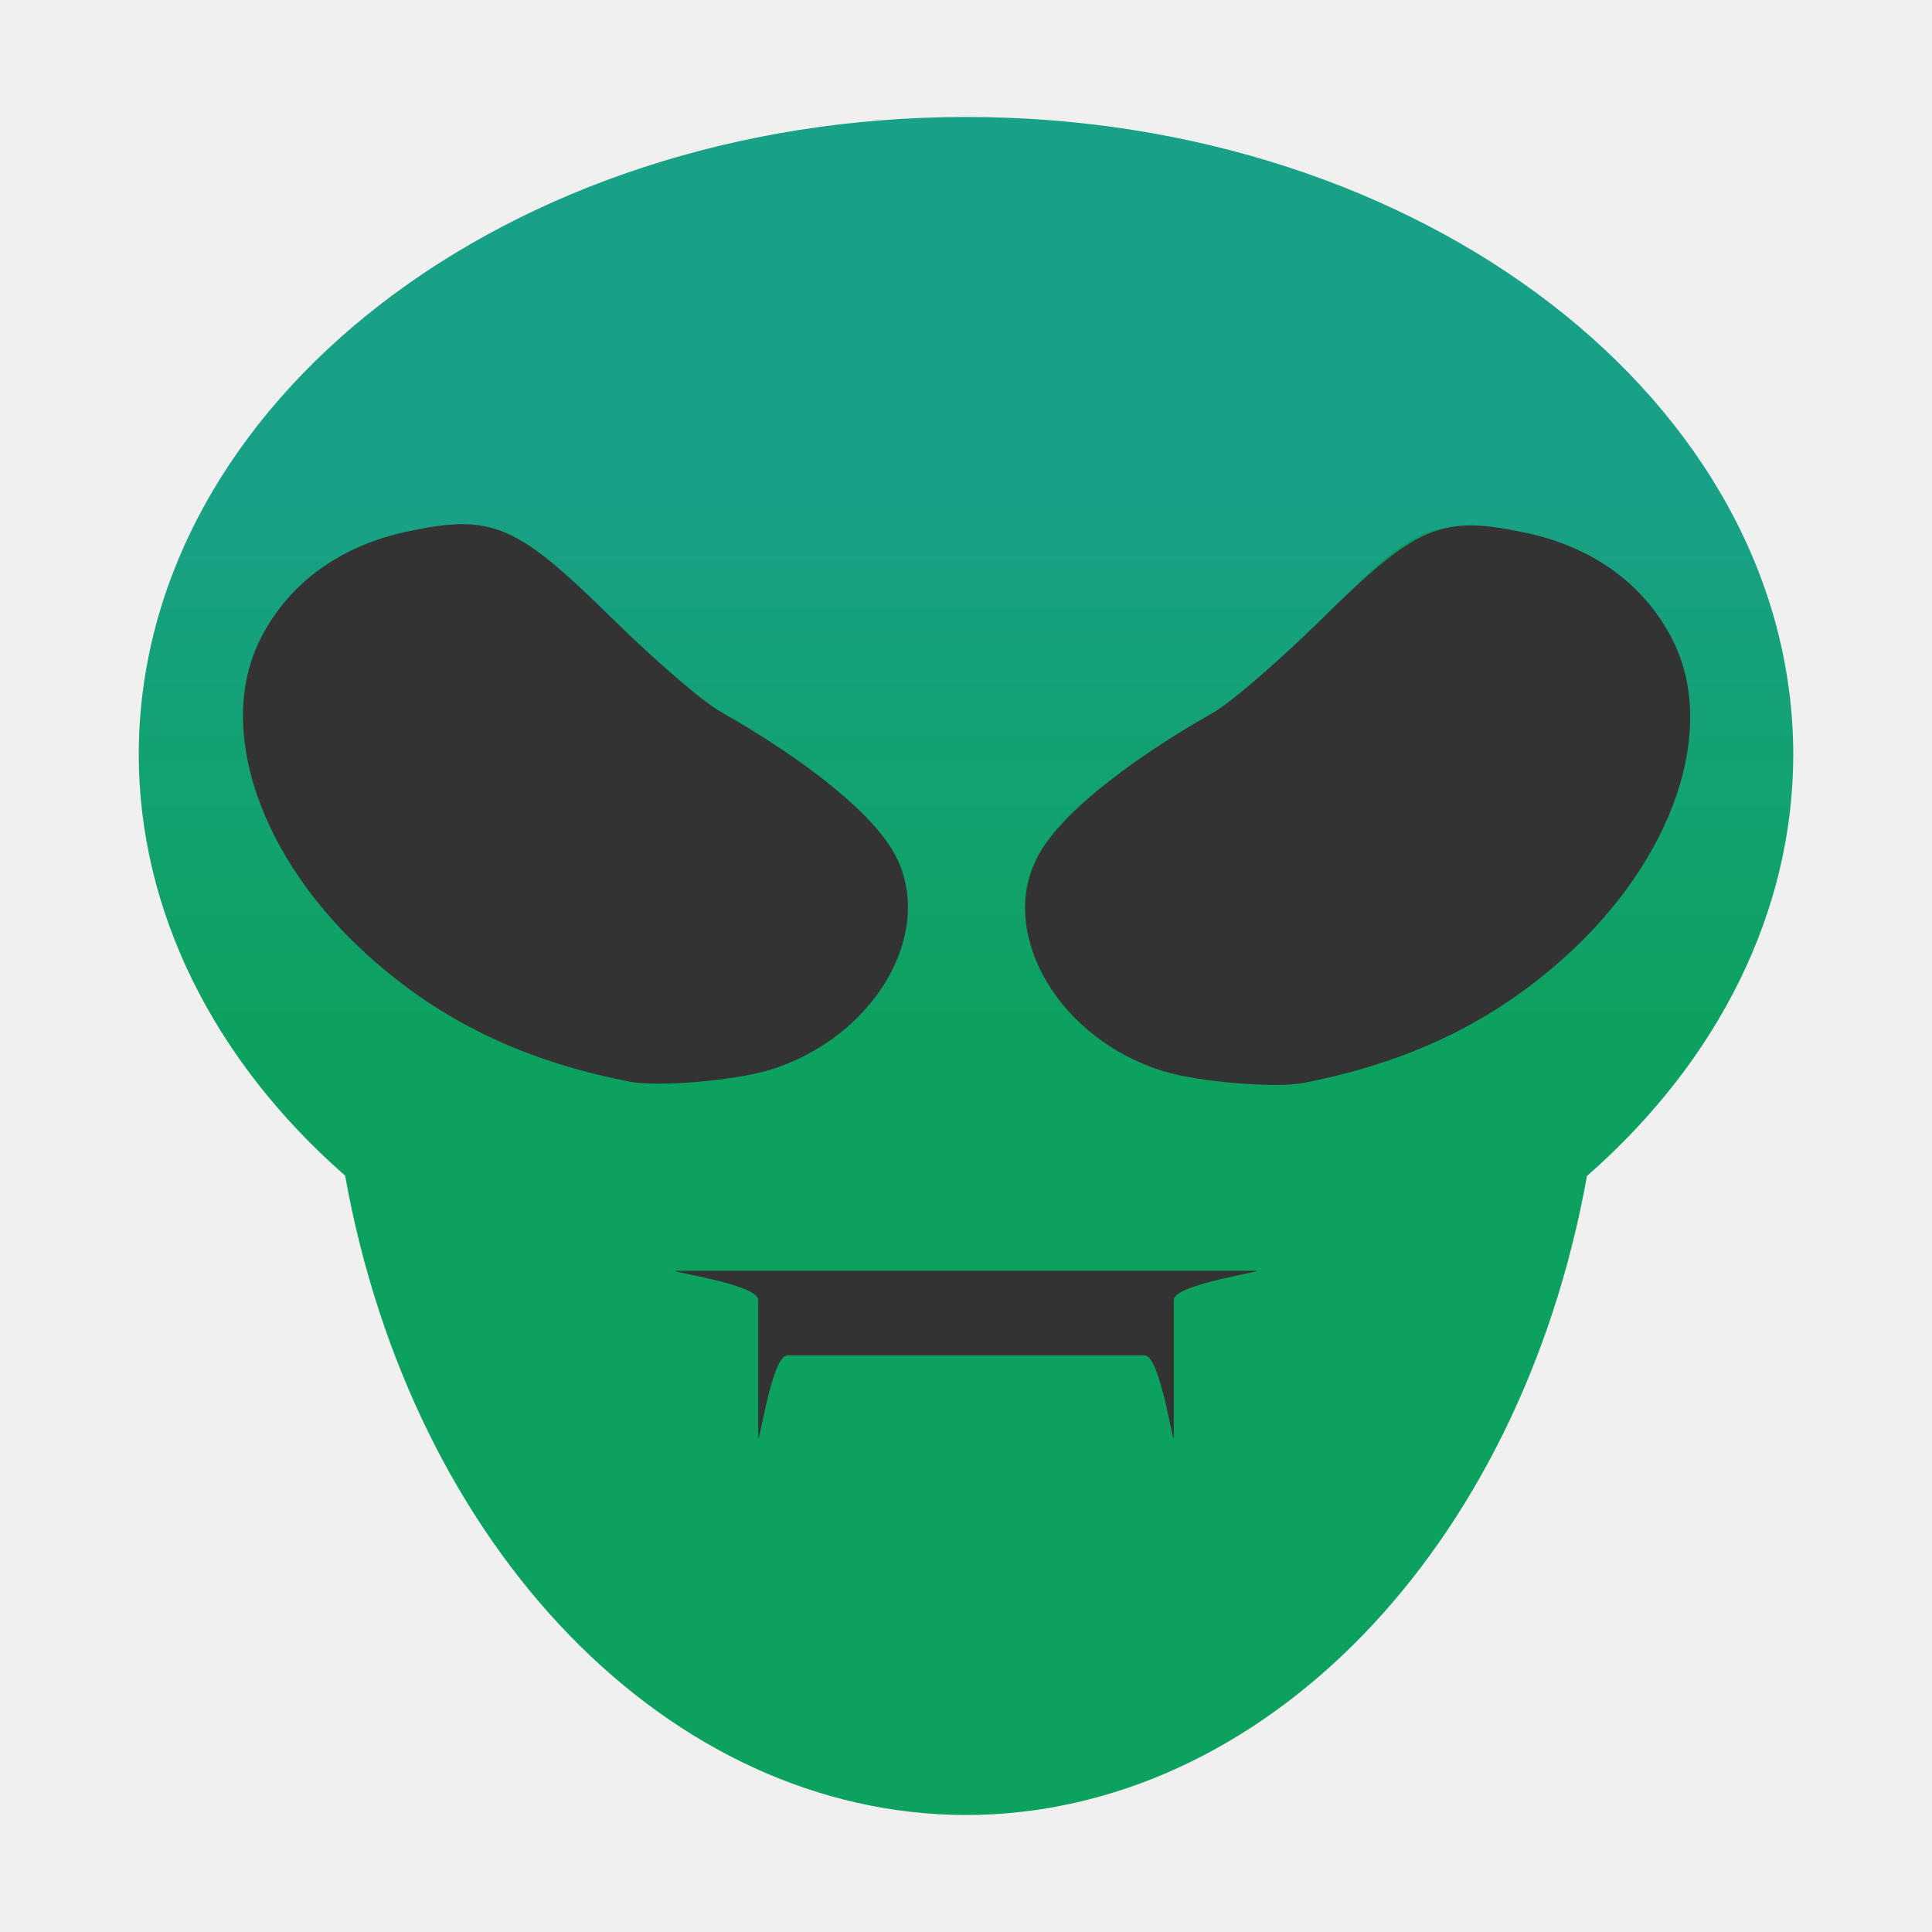
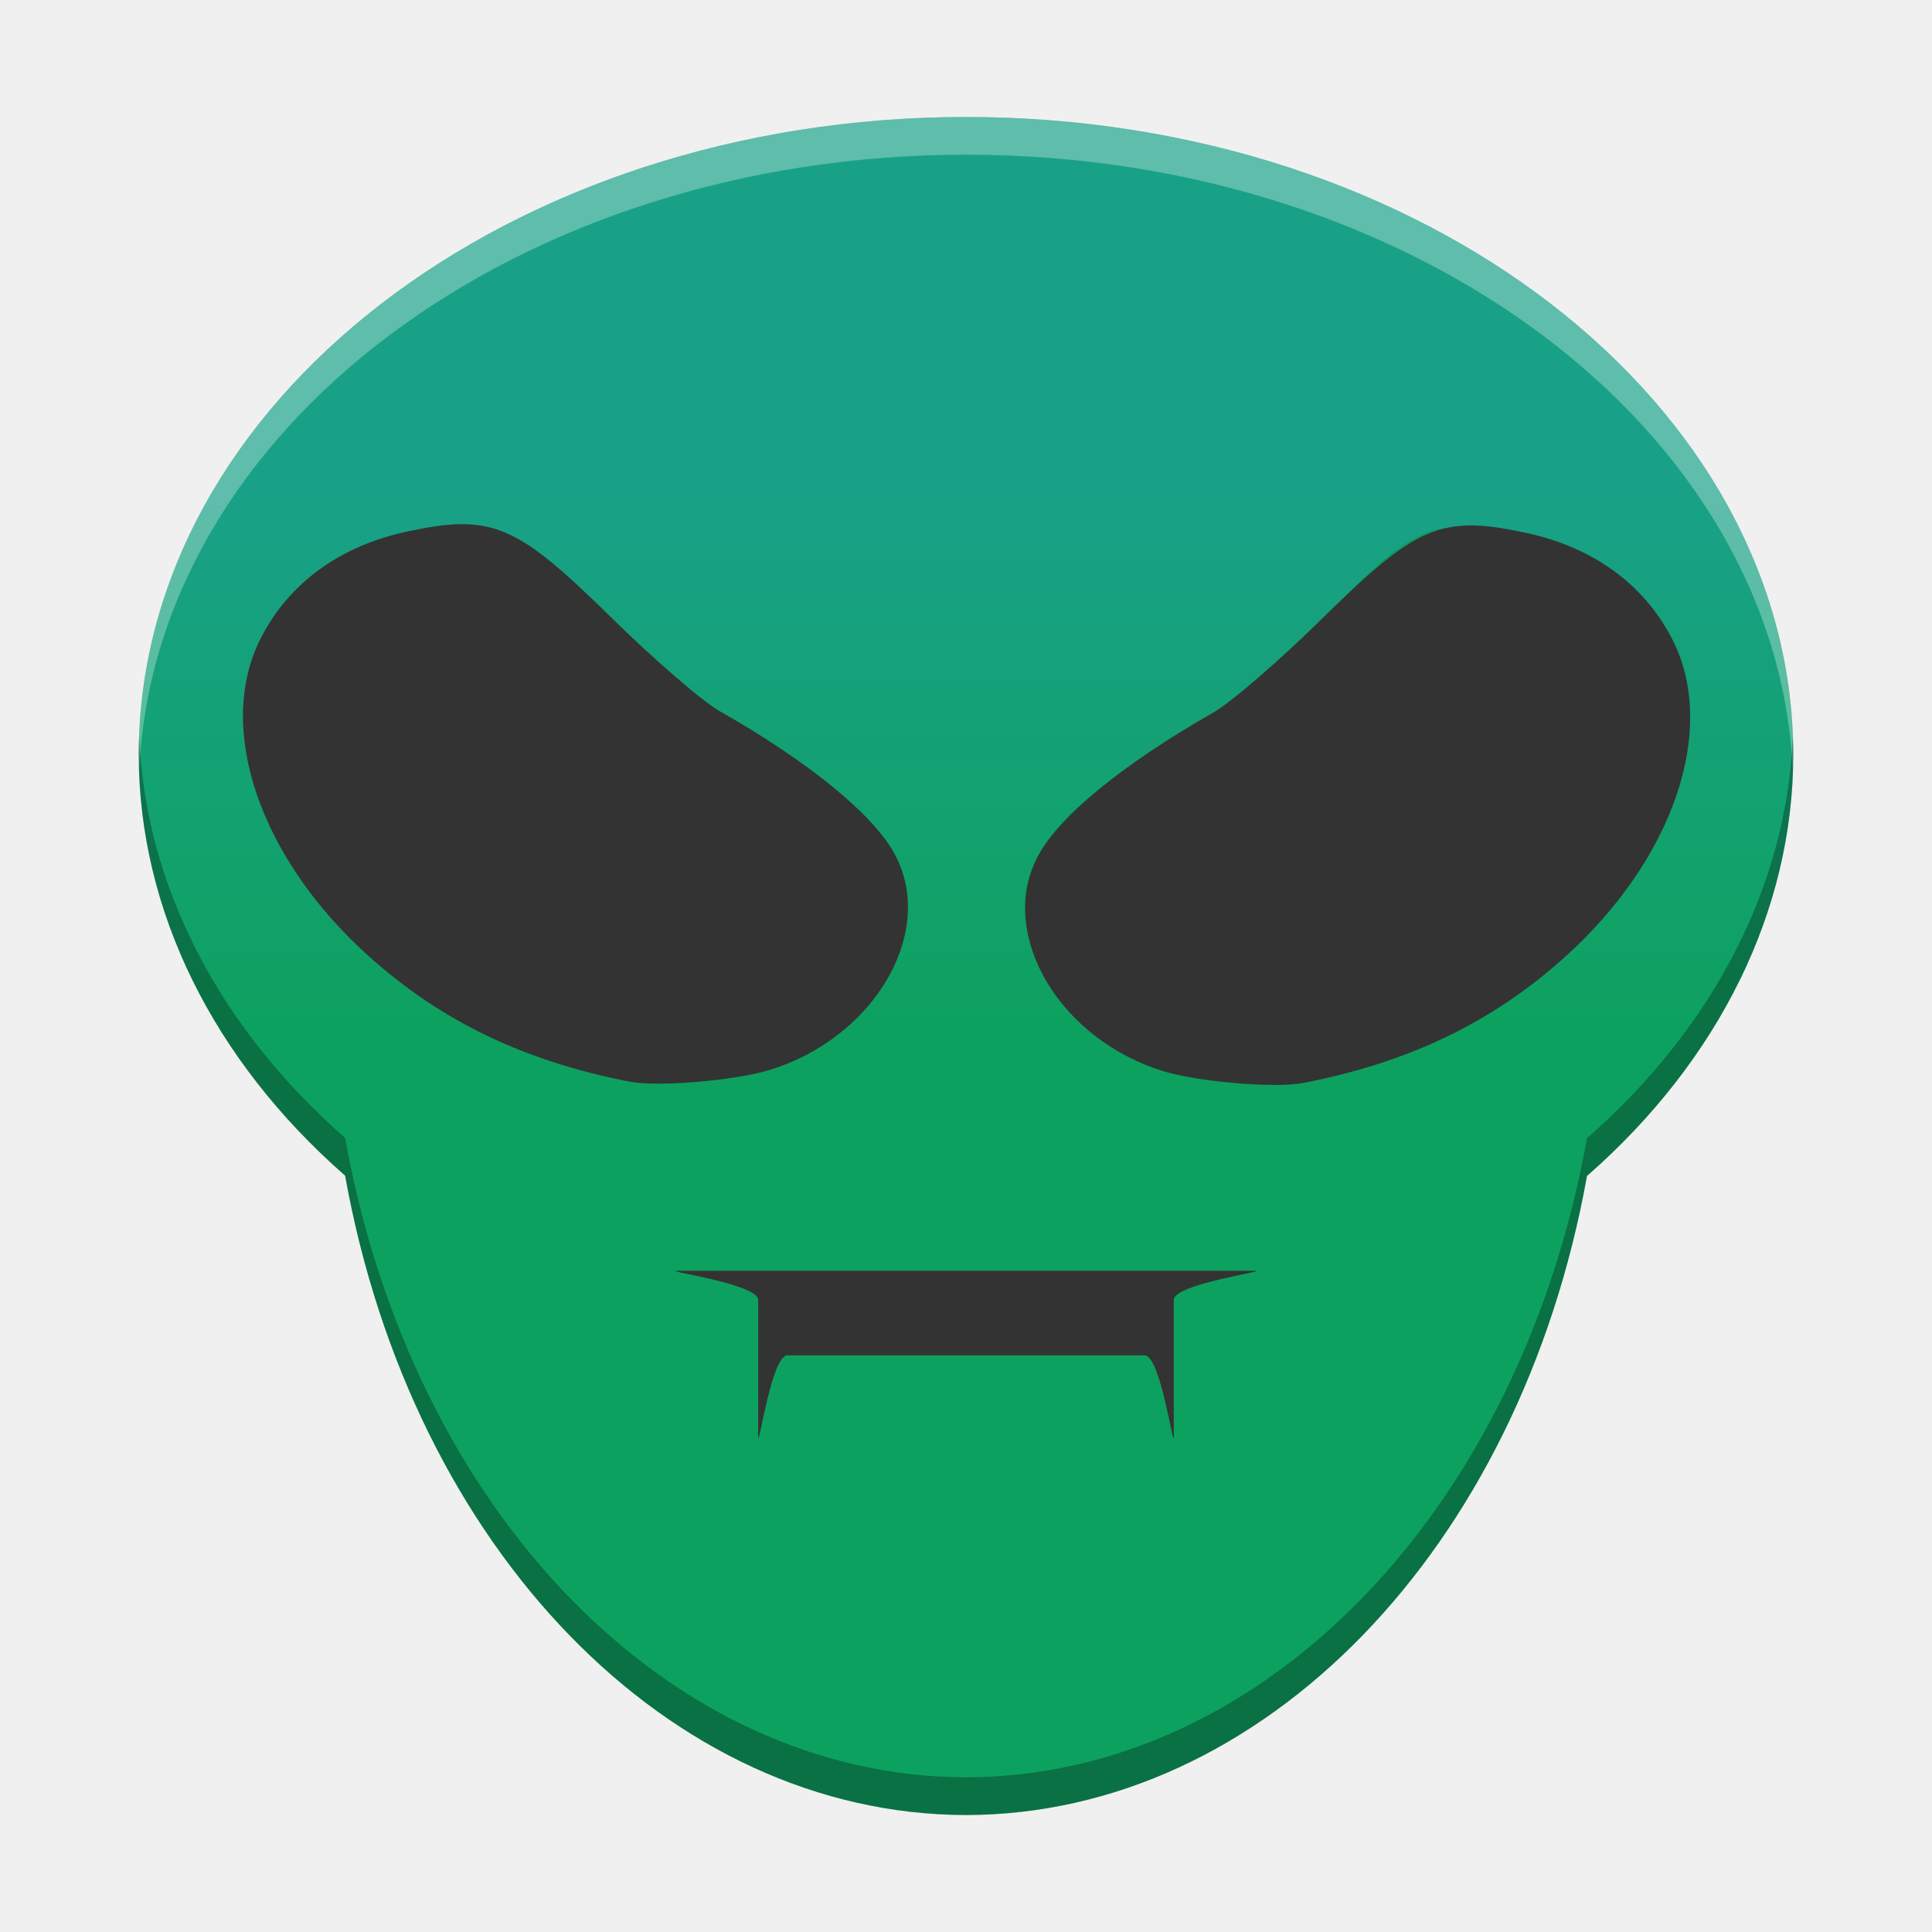
<svg xmlns="http://www.w3.org/2000/svg" width="384pt" height="384pt" version="1.1" viewBox="0 0 384 384">
  <defs>
    <linearGradient id="linear0" x1="24.136" x2="24.136" y1="25.237" y2="15.52" gradientTransform="matrix(10.96183,0,0,10.95751,-71.08396,-70.98034)" gradientUnits="userSpaceOnUse">
      <stop offset="0" style="stop-color:rgb(4.705%,63.137%,36.862%);stop-opacity:0.996" />
      <stop offset="1" style="stop-color:rgb(9.803%,63.137%,52.941%)" />
    </linearGradient>
    <linearGradient id="linear1" x1="25.986" x2="25.986" y1="39.4" y2="8.6" gradientTransform="matrix(10.96183,0,0,10.95751,-71.08396,-70.98034)" gradientUnits="userSpaceOnUse">
      <stop offset="0" style="stop-color:rgb(3.921%,50.588%,29.411%)" />
      <stop offset="1" style="stop-color:rgb(4.705%,63.137%,36.862%)" />
    </linearGradient>
    <linearGradient id="linear2" x1="25.986" x2="25.986" y1="39.4" y2="8.6" gradientTransform="matrix(10.96183,0,0,10.95751,-71.08396,-70.98034)" gradientUnits="userSpaceOnUse">
      <stop offset="0" style="stop-color:rgb(3.921%,50.588%,29.411%)" />
      <stop offset="1" style="stop-color:rgb(4.705%,63.137%,36.862%)" />
    </linearGradient>
  </defs>
  <g>
    <path style="fill:url(#linear0)" d="M 192 23.25 C 101.184 23.25 27.562 80.043 27.574 150.098 C 27.648 180.871 42.23 210.57 68.594 233.668 C 81.961 308.008 133.074 360.648 192 360.75 C 250.918 360.664 302.039 308.059 315.426 233.734 C 341.805 210.617 356.375 180.891 356.426 150.098 C 356.438 80.043 282.816 23.25 192 23.25 Z M 192 23.25" />
    <path style="fill:url(#linear1)" d="M 95.656 104.895 C 109.871 105.227 125.113 131.652 138.902 139.609 C 172.66 159.094 189.129 171.828 175.688 195.082 C 162.258 218.336 124.012 221.402 90.262 201.93 C 56.504 182.449 40.035 147.797 53.477 124.543 C 60.898 111.688 76.43 104.453 95.656 104.895 Z M 95.656 104.895" />
    <path style="fill:url(#linear2)" d="M 288.344 104.895 C 307.57 104.453 323.102 111.688 330.523 124.543 C 343.965 147.797 327.496 182.449 293.738 201.93 C 259.988 221.402 221.742 218.336 208.312 195.082 C 194.871 171.828 211.34 159.094 245.098 139.609 C 258.887 131.652 274.129 105.227 288.344 104.895 Z M 288.344 104.895" />
    <path style="fill:rgb(20.000%,20.000%,20.000%)" d="M 134.578 252.566 L 249.422 252.566 C 252.641 252.566 233.301 255.145 233.301 258.367 L 233.301 285.48 C 233.301 288.699 230.719 269.387 227.496 269.387 L 156.504 269.387 C 153.281 269.387 150.699 288.699 150.699 285.48 L 150.699 258.367 C 150.699 255.145 131.359 252.566 134.578 252.566 Z M 134.578 252.566" />
    <path style="fill-rule:evenodd;fill:rgb(20.000%,20.000%,20.000%);stroke:rgb(20.000%,20.000%,20.000%)" d="M 523.698 536.681 C 516.195 535.218 510.342 532.399 505.211 527.776 C 497.572 520.897 494.467 511.781 497.656 505.6 C 499.618 501.795 503.144 499.25 507.826 498.258 C 513.689 497.017 515.209 497.677 522.12 504.47 C 525.097 507.396 528.546 510.365 529.786 511.068 C 536.191 514.701 540.804 518.483 542.224 521.265 C 544.911 526.53 540.617 533.685 533.463 535.862 C 531.027 536.604 525.626 537.057 523.698 536.681 Z M 523.698 536.681" transform="matrix(2.775632,0,0,2.775632,-1328.182,-1276.005)" />
    <path style="fill-rule:evenodd;fill:rgb(20.000%,20.000%,20.000%);stroke:rgb(20.000%,20.000%,20.000%)" d="M 571.761 536.773 C 579.264 535.309 585.117 532.49 590.249 527.868 C 597.887 520.989 600.993 511.873 597.804 505.692 C 595.841 501.888 592.317 499.343 587.634 498.351 C 581.77 497.108 580.25 497.768 573.34 504.562 C 570.364 507.487 566.914 510.457 565.674 511.161 C 559.268 514.793 554.655 518.576 553.235 521.358 C 550.548 526.622 554.844 533.776 561.996 535.954 C 564.432 536.695 569.834 537.148 571.761 536.773 Z M 571.761 536.773" transform="matrix(2.775632,0,0,2.775632,-1328.182,-1276.005)" />
  </g>
+   <path style="fill:#ffffff;fill-opacity:0.996;opacity:0.3" d="M 256 31 C 134.911 31 36.75 106.725 36.766 200.131 C 36.769 201.735 36.814 203.336 36.877 204.936 C 40.423 113.934 137.166 41 256 41 C 374.855 41 471.61 113.959 475.125 204.982 C 475.188 203.367 475.232 201.751 475.234 200.131 C 475.25 106.725 377.089 31 256 31 z" transform="scale(0.75)" />
+   <path style="fill-opacity:0.996;opacity:0.3" d="M 36.877 194.936 C 36.81 196.662 36.765 198.392 36.766 200.131 C 36.865 241.162 56.308 280.76 91.459 311.557 C 109.282 410.676 177.432 480.865 256 481 C 334.557 480.885 402.719 410.745 420.568 311.646 C 455.74 280.824 475.167 241.188 475.234 200.131 C 475.235 198.408 475.191 196.693 475.125 194.982 C 473.598 234.301 454.352 272.04 420.568 301.646 C 402.719 400.745 334.557 470.885 256 471 C 177.432 470.865 109.282 400.676 91.459 301.557 C 57.682 271.964 38.42 234.244 36.877 194.936 z" transform="scale(0.75)" />
</svg>
